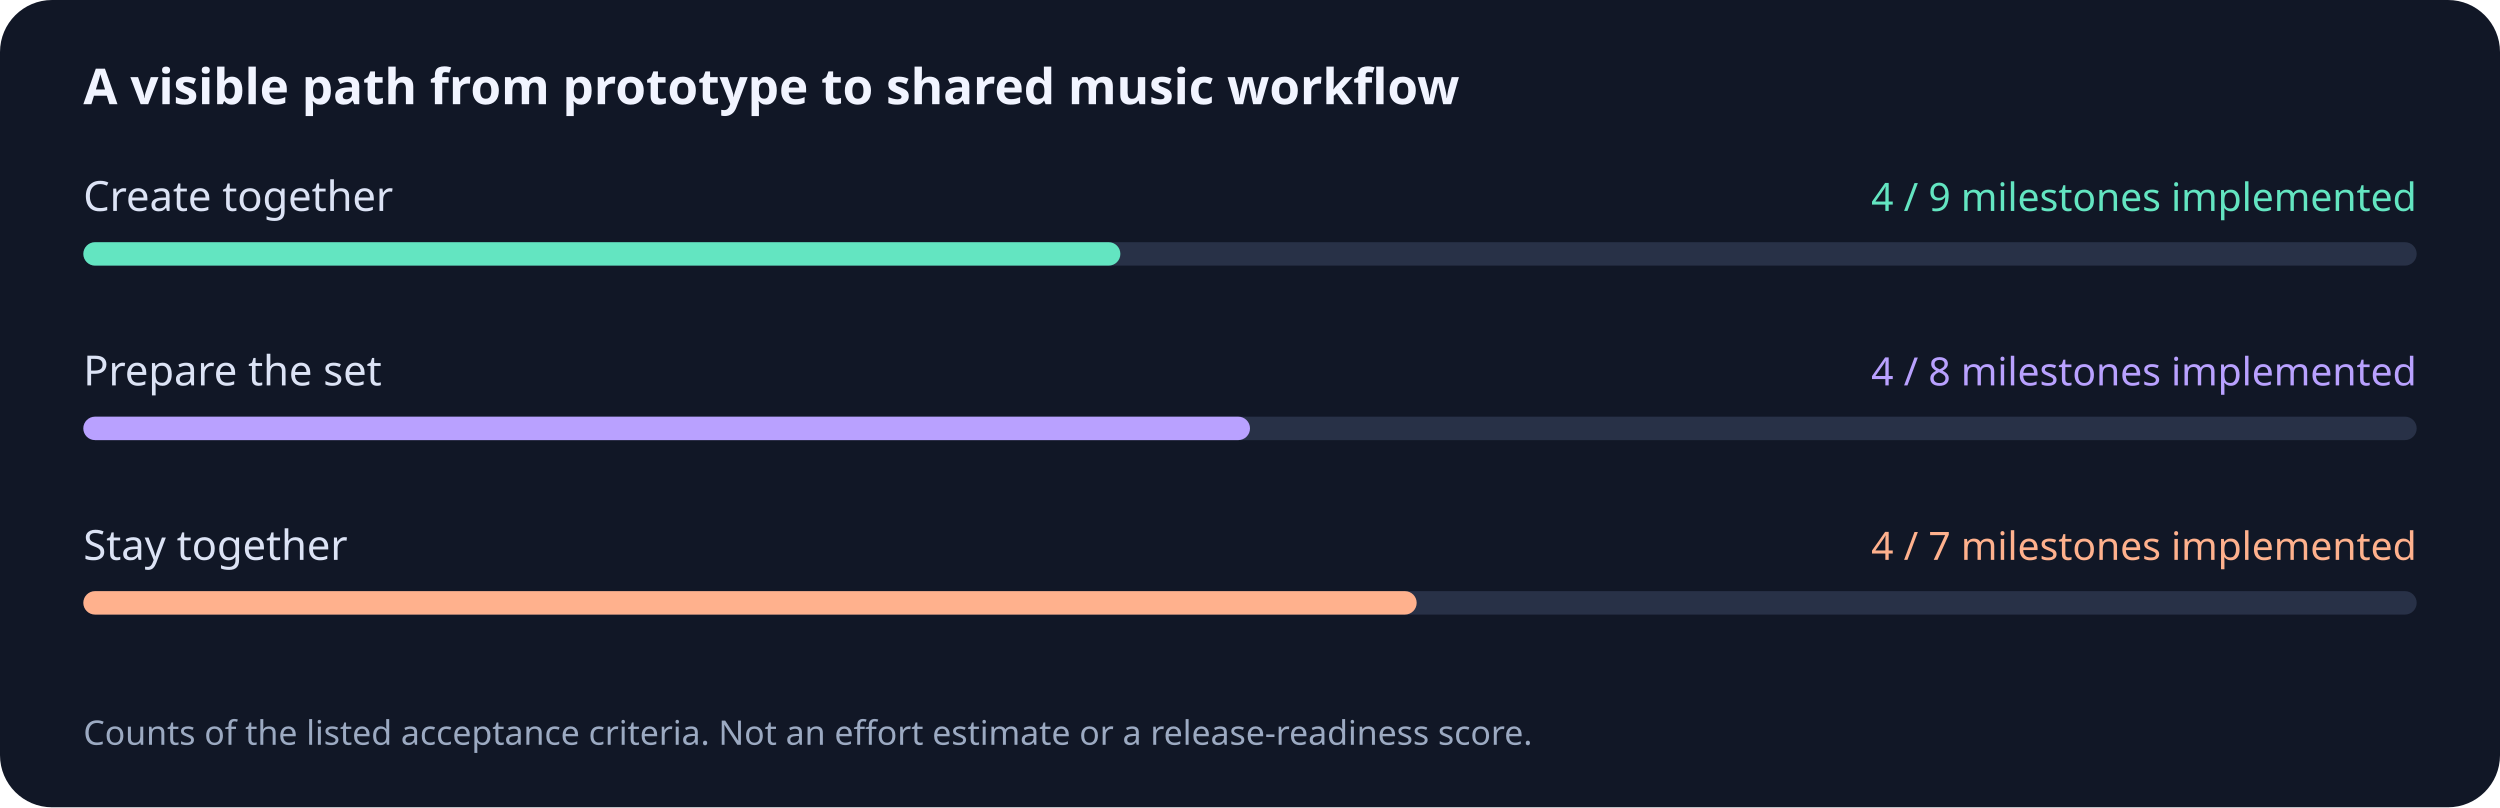
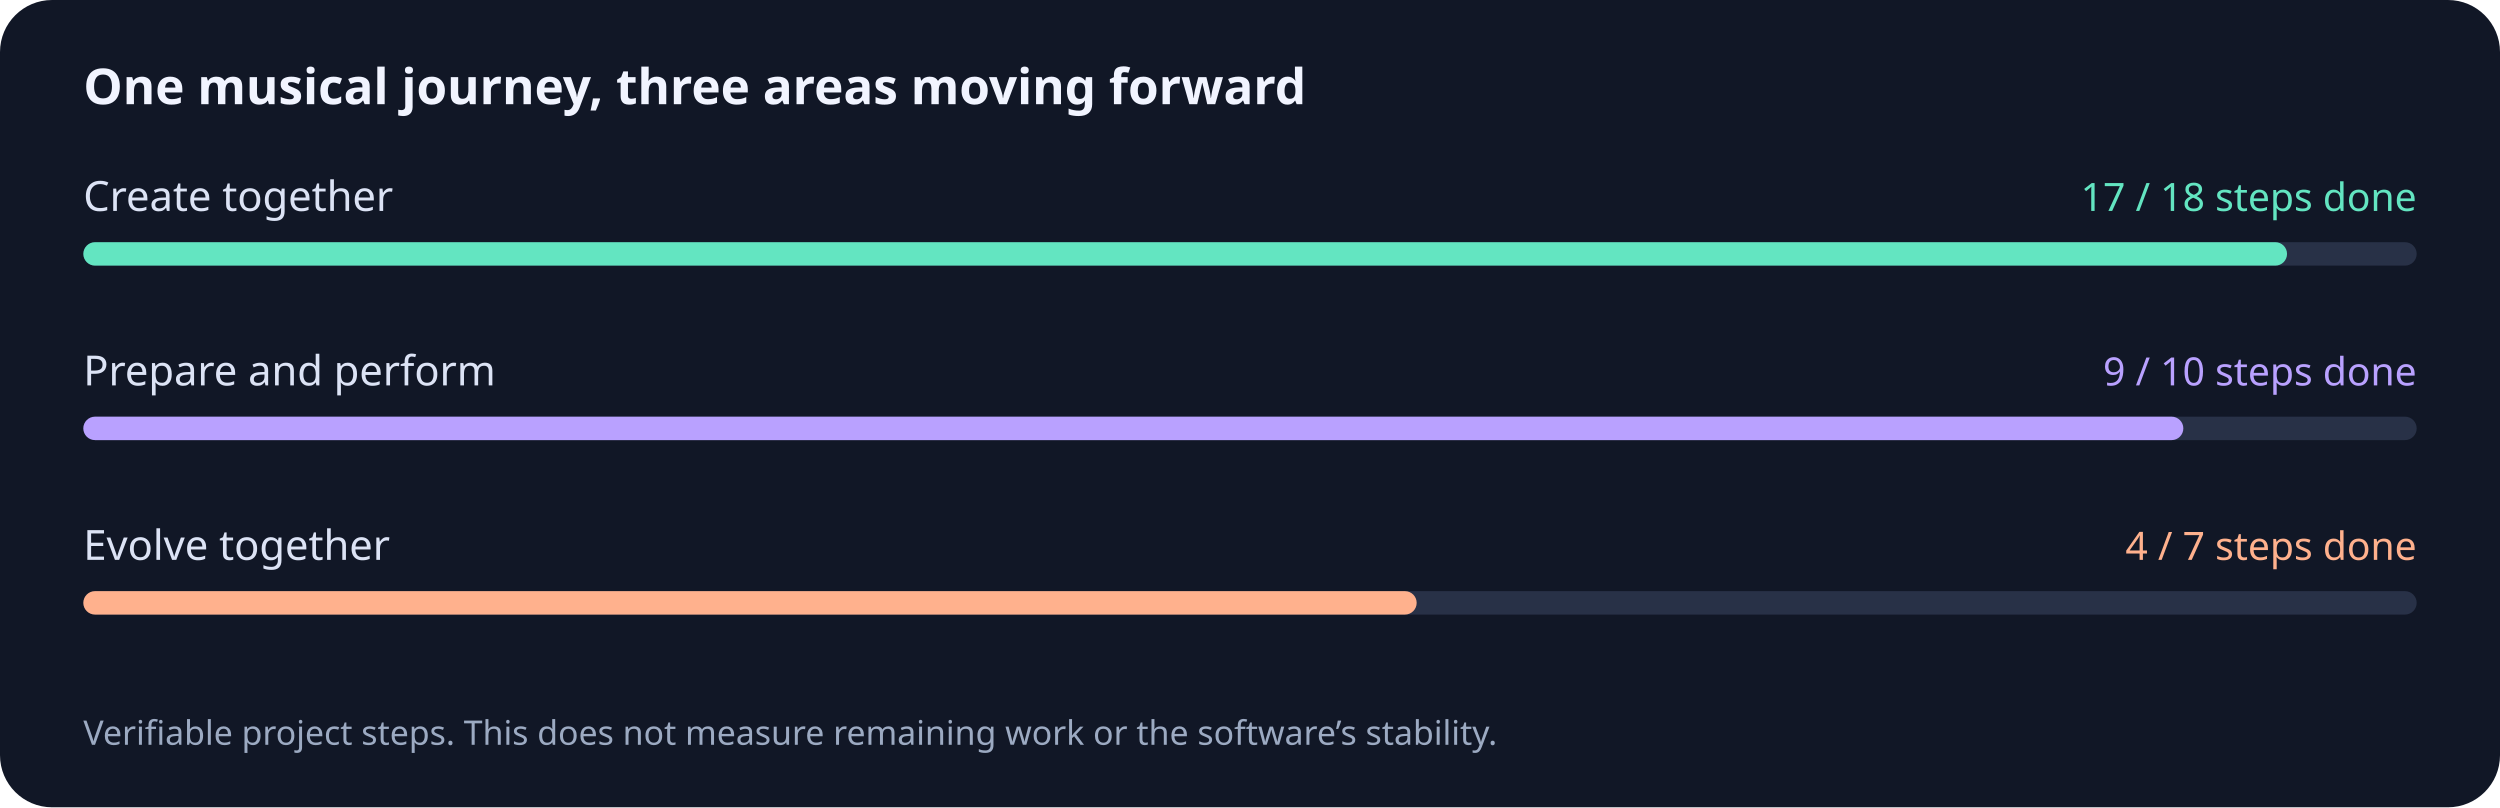
<svg xmlns="http://www.w3.org/2000/svg" width="960" height="310" viewBox="0 0 960 310" role="img" aria-label="Fork acceptance milestones">
  <rect width="960" height="310" rx="20" fill="#111726" />
  <g font-family="system-ui, sans-serif">
-     <text x="32" y="40" fill="#f1f4ff" font-size="19" font-weight="700">A visible path from prototype to shared music workflow</text>
+     <text x="32" y="40" fill="#f1f4ff" font-size="19" font-weight="700">One musical journey, three areas moving forward</text>
    <text x="32" y="81" fill="#dce3f5" font-size="16">Create together</text>
-     <text x="928" y="81" text-anchor="end" fill="#63e5c1" font-size="15">4 / 9 milestones implemented</text>
+     <text x="928" y="81" text-anchor="end" fill="#63e5c1" font-size="15">17 / 18 steps done</text>
    <rect x="32" y="93" width="896" height="9" rx="4.5" fill="#283147" />
-     <rect x="32" y="93" width="398.22" height="9" rx="4.5" fill="#63e5c1" />
-     <text x="32" y="148" fill="#dce3f5" font-size="16">Prepare the set</text>
-     <text x="928" y="148" text-anchor="end" fill="#b9a1ff" font-size="15">4 / 8 milestones implemented</text>
+     <rect x="32" y="93" width="846.22" height="9" rx="4.5" fill="#63e5c1" />
+     <text x="32" y="148" fill="#dce3f5" font-size="16">Prepare and perform</text>
+     <text x="928" y="148" text-anchor="end" fill="#b9a1ff" font-size="15">9 / 10 steps done</text>
    <rect x="32" y="160" width="896" height="9" rx="4.5" fill="#283147" />
-     <rect x="32" y="160" width="448.00" height="9" rx="4.5" fill="#b9a1ff" />
-     <text x="32" y="215" fill="#dce3f5" font-size="16">Stay together</text>
-     <text x="928" y="215" text-anchor="end" fill="#ffb18d" font-size="15">4 / 7 milestones implemented</text>
+     <rect x="32" y="160" width="806.40" height="9" rx="4.5" fill="#b9a1ff" />
+     <text x="32" y="215" fill="#dce3f5" font-size="16">Evolve together</text>
+     <text x="928" y="215" text-anchor="end" fill="#ffb18d" font-size="15">4 / 7 steps done</text>
    <rect x="32" y="227" width="896" height="9" rx="4.5" fill="#283147" />
    <rect x="32" y="227" width="512.00" height="9" rx="4.5" fill="#ffb18d" />
-     <text x="32" y="286" fill="#9caac2" font-size="13">Counts of the listed acceptance criteria. Not an effort estimate or a release-readiness score.</text>
+     <text x="32" y="286" fill="#9caac2" font-size="13">Verifiable project steps. This does not measure remaining work or the software’s stability.</text>
  </g>
</svg>
